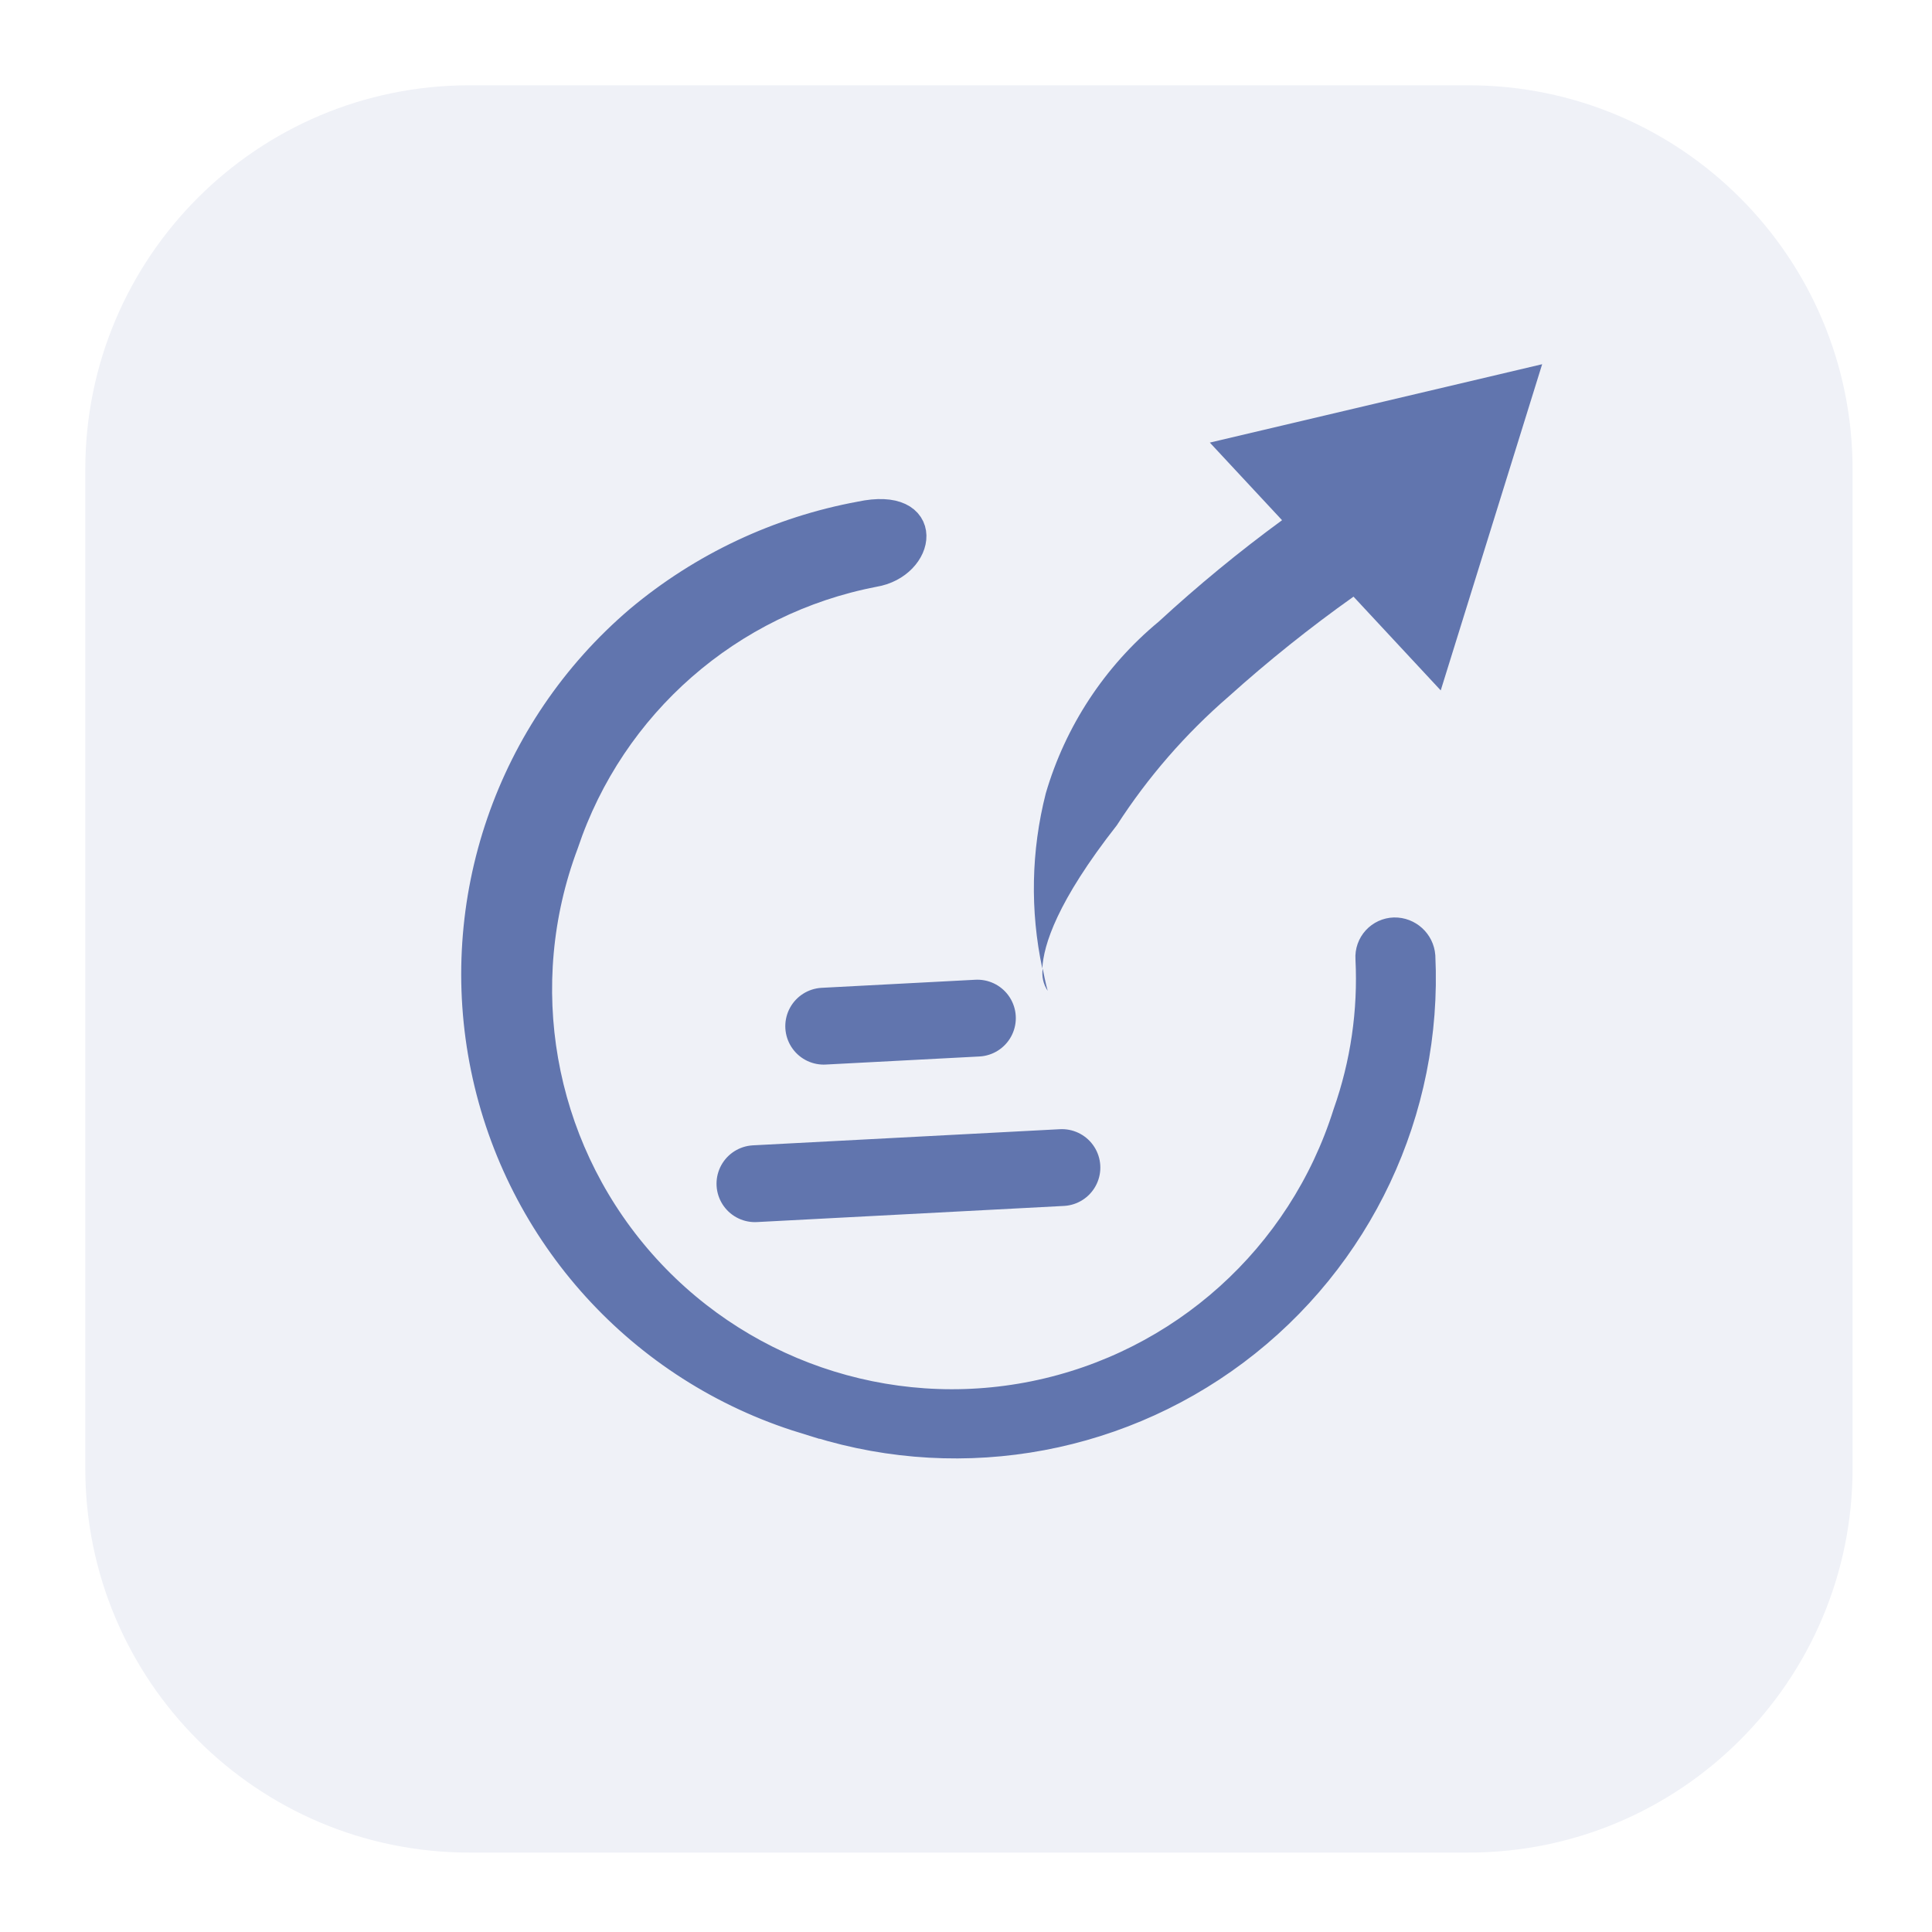
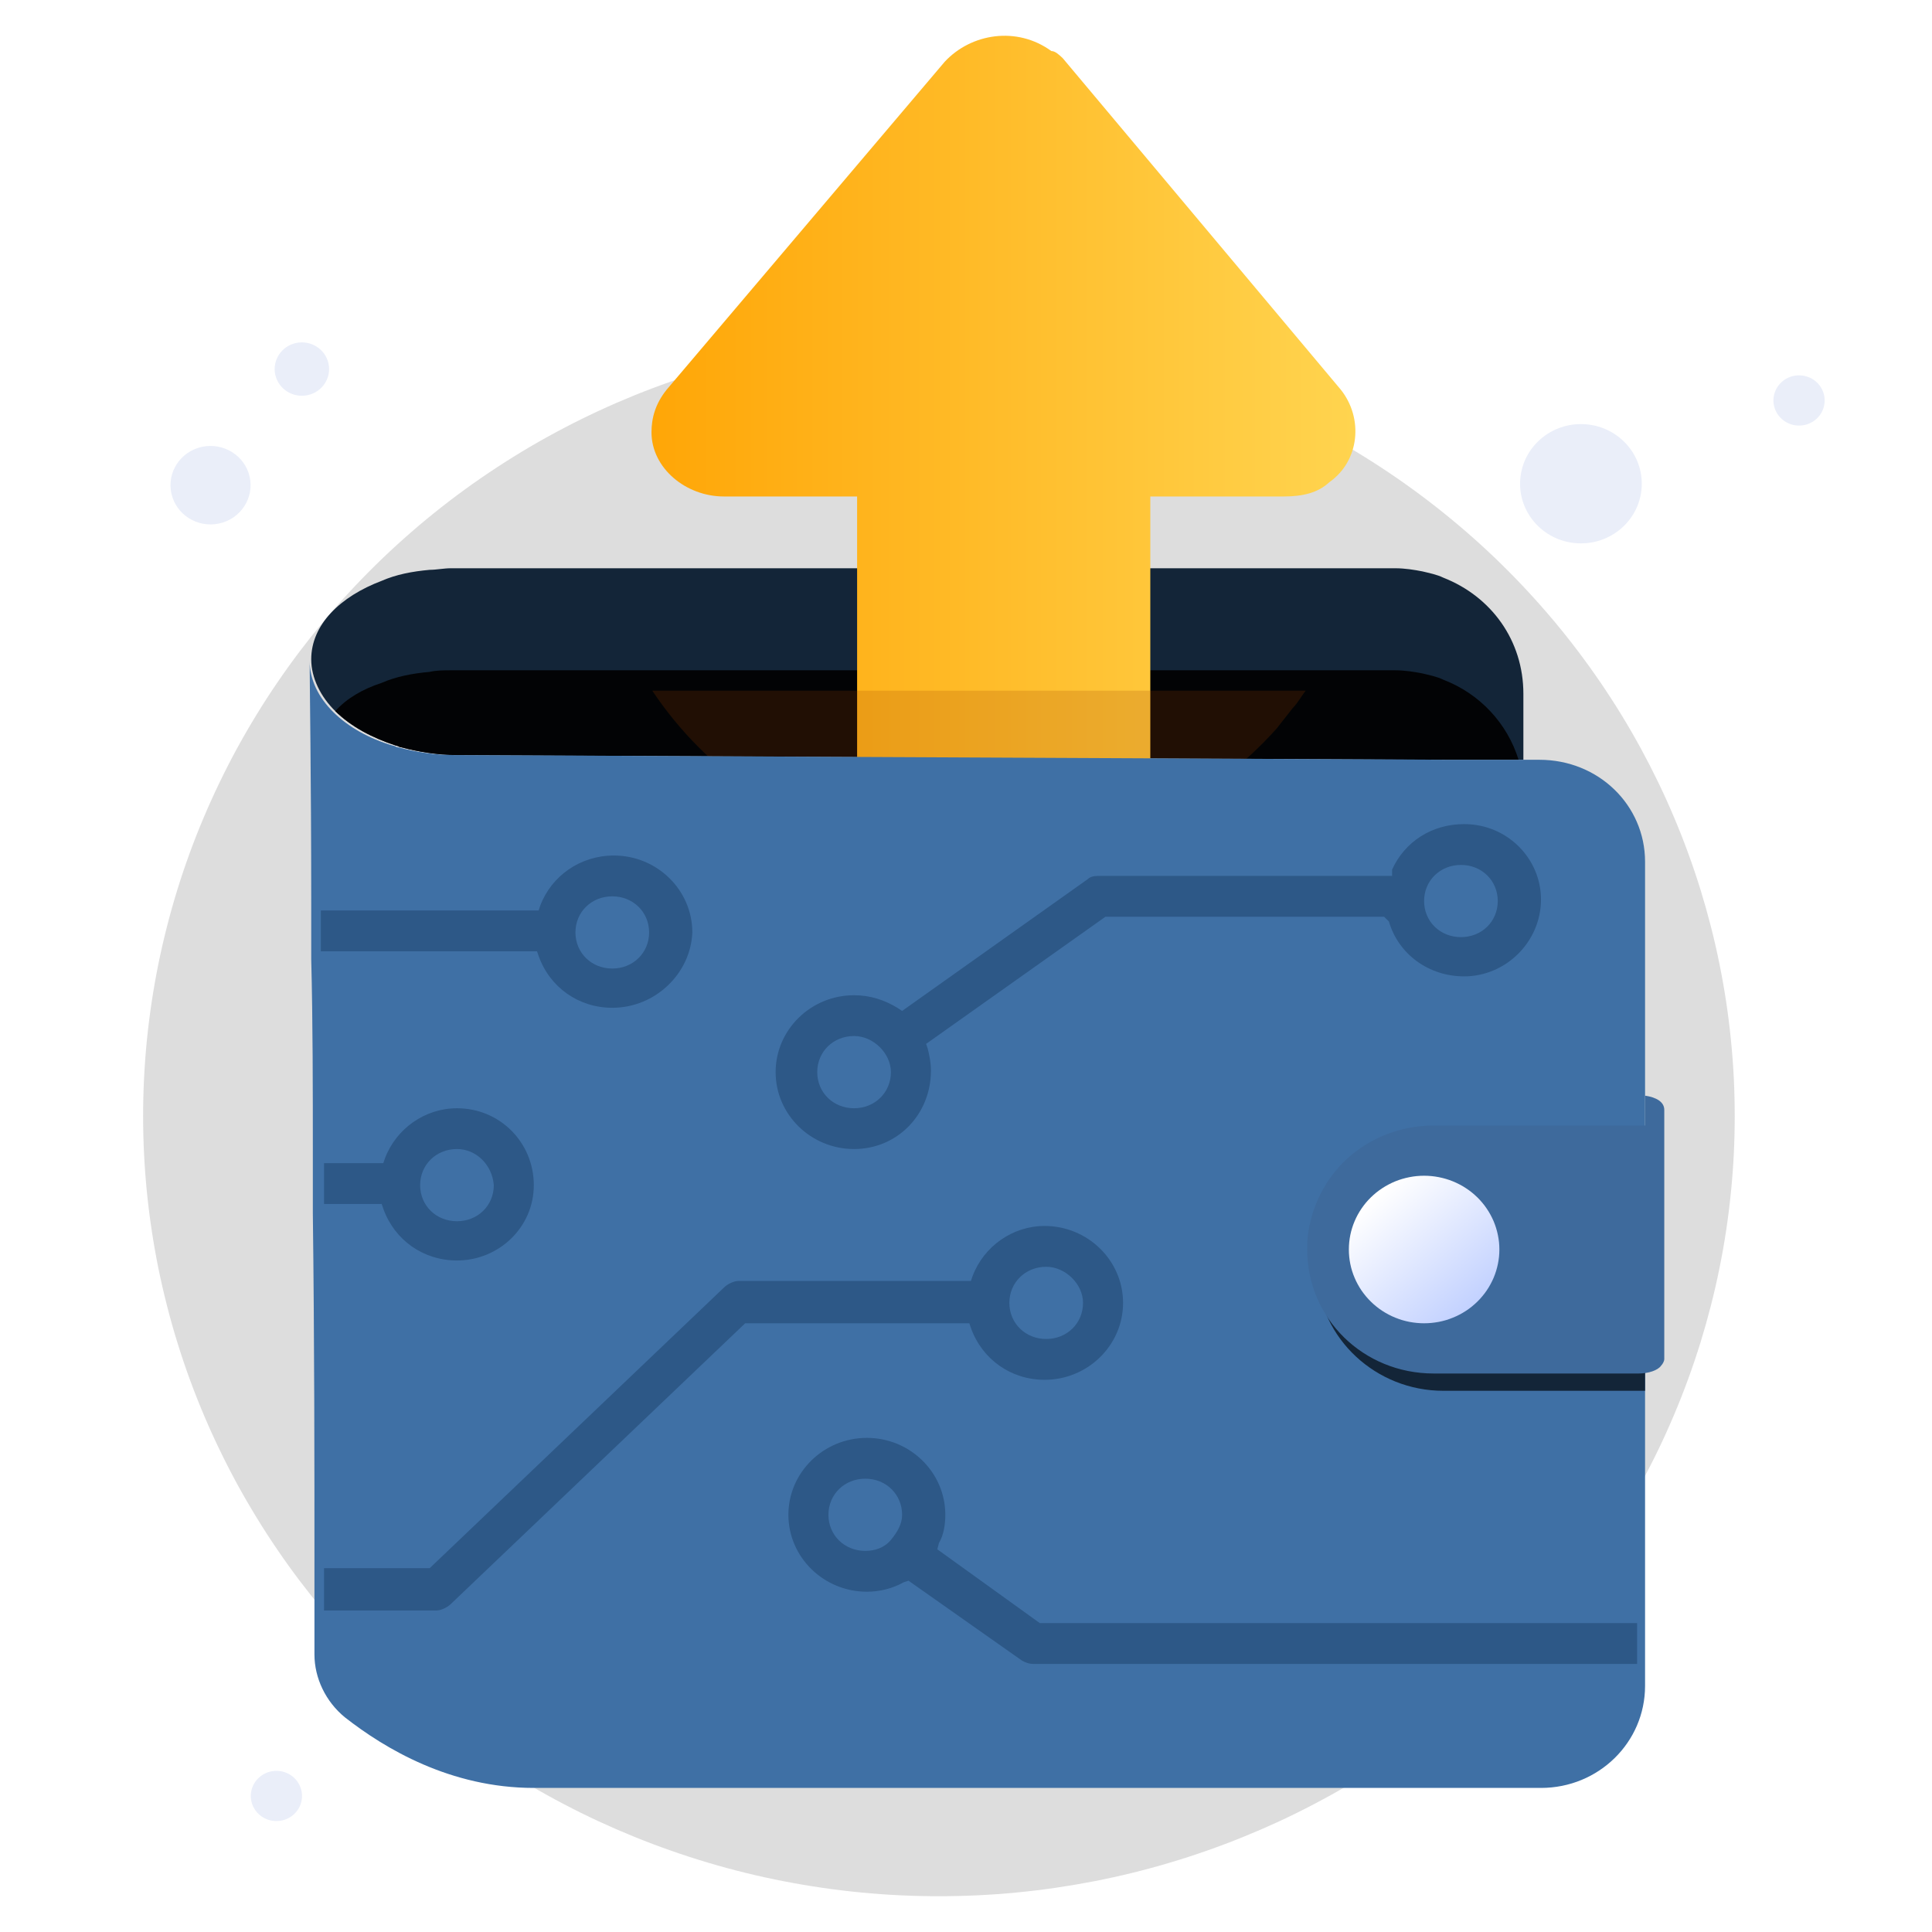
- <svg xmlns="http://www.w3.org/2000/svg" id="vector" width="50" height="50" viewBox="0 0 50.287 50.287">
-   <path fill="#eff1f7" d="M12.22,2.22L38.22,2.22A10,10 0,0 1,48.22 12.22L48.22,38.22A10,10 0,0 1,38.22 48.22L12.22,48.22A10,10 0,0 1,2.22 38.22L2.22,12.22A10,10 0,0 1,12.22 2.22z" id="path_0" />
-   <path fill="#eff1f7" d="M31.59,6.45l0,0A19.79,19.79 59.13,0 1,43.86 31.61l0,0A19.79,19.79 62.82,0 1,18.7 43.87l0,0A19.79,19.79 65.93,0 1,6.43 18.71L6.43,18.71A19.79,19.79 119.58,0 1,31.59 6.45Z" id="path_1" />
-   <path fill="#6175ae" d="M20.93,36.91A12.09,12.09 55.2,0 1,16.66 16.15,12.46 12.46,68.46 0,1 22.4,13.45c1.83,-0.39 1.56,1.23 0.34,1.43a10.64,10.64 112.96,0 0,-8.08 7.07,10.81 10.81,124.6 1,0 20.43,7.05 10.56,10.56 125.87,0 0,0.59 -4.05,0.63 0.63,88.35 0,1 0.61,-0.67 0.66,0.66 119.51,0 1,0.67 0.61A12.1,12.1 127.16,0 1,20.93 36.9Z" stroke="#6175ae" stroke-width="0.8" id="path_2" />
-   <path fill="#00000000" d="M19.65,30.81L27.64,30.39" stroke-linecap="round" stroke="#6175ae" stroke-width="2" id="path_3" />
-   <path fill="#00000000" d="M21.44,26.71L25.44,26.5" stroke-linecap="round" stroke="#6175ae" stroke-width="2" id="path_4" />
-   <path fill="#6175ae" d="M27.27,25.79s-0.06,-0.21 -0.13,-0.58A0.82,0.82 51.74,0 0,27.27 25.79ZM29.07,21.48a15.62,15.62 62.36,0 1,2.91 -3.35,36.18 36.18,0 0,1 3.25,-2.6L37.5,17.97l2.64,-8.49 -8.65,2.04L33.37,13.54a37.08,37.08 119.42,0 0,-3.21 2.64,9.13 9.13,66.68 0,0 -2.94,4.47A10.01,10.01 62.88,0 0,27.13 25.21C27.16,24.6 27.51,23.47 29.07,21.48Z" id="path_5" />
+ <svg xmlns="http://www.w3.org/2000/svg" fill="none" version="1.1" width="54" height="54" viewBox="0 0 54 54">
+   <defs>
+     <clipPath id="master_svg0_130_10693">
+       <rect x="0" y="0" width="54" height="54" rx="0" />
+     </clipPath>
+     <linearGradient x1="-0.002" y1="0.5" x2="1" y2="0.5" id="master_svg1_122_7602">
+       <stop offset="0.289%" stop-color="#FFD44F" stop-opacity="1" />
+       <stop offset="100%" stop-color="#FFA607" stop-opacity="1" />
+     </linearGradient>
+     <linearGradient x1="0.848" y1="0.888" x2="0.185" y2="0.136" id="master_svg2_122_7366">
+       <stop offset="1.132%" stop-color="#C2D1FF" stop-opacity="1" />
+       <stop offset="100%" stop-color="#FFFFFF" stop-opacity="1" />
+     </linearGradient>
+   </defs>
+   <g clip-path="url(#master_svg0_130_10693)">
+     <g>
+       <g>
+         <path d="M6.23,14.604C6.818,14.417,7.14,13.798,6.949,13.222C6.757,12.646,6.126,12.331,5.539,12.518C4.951,12.705,4.629,13.324,4.82,13.9C5.011,14.476,5.642,14.791,6.23,14.604Z" fill="#EAEEF9" fill-opacity="1" />
+       </g>
+       <g>
+         <path d="M8.673,11.025C9.072,10.898,9.291,10.477,9.161,10.085C9.031,9.694,8.602,9.479,8.202,9.606C7.803,9.734,7.584,10.155,7.714,10.546C7.844,10.938,8.273,11.152,8.673,11.025Z" fill="#EAEEF9" fill-opacity="1" />
+       </g>
+       <g>
+         <path d="M45.335,14.751C46.028,14.13,46.077,13.076,45.443,12.396C44.809,11.716,43.734,11.669,43.04,12.29C42.347,12.911,42.298,13.965,42.932,14.645C43.566,15.325,44.641,15.372,45.335,14.751Z" fill="#EAEEF9" fill-opacity="1" />
+       </g>
+       <g>
+         <path d="M50.767,11.711C51.059,11.45,51.079,11.006,50.813,10.719C50.546,10.434,50.093,10.413,49.801,10.675C49.509,10.936,49.488,11.38,49.756,11.667C50.022,11.953,50.475,11.973,50.767,11.711Z" fill="#EAEEF9" fill-opacity="1" />
+       </g>
+       <g>
+         <path d="M8.209,50.716C8.501,50.454,8.521,50.01,8.254,49.724C7.988,49.438,7.535,49.418,7.243,49.68C6.951,49.941,6.93,50.385,7.197,50.671C7.464,50.957,7.917,50.977,8.209,50.716Z" fill="#EAEEF9" fill-opacity="1" />
+       </g>
+       <g>
+         <path d="M48.486,31.195Q48.486,31.73,48.46,32.265Q48.433,32.8,48.379,33.332Q48.326,33.865,48.246,34.394Q48.166,34.924,48.059,35.449Q47.953,35.974,47.82,36.493Q47.687,37.012,47.529,37.525Q47.37,38.037,47.186,38.541Q47.002,39.045,46.793,39.539Q46.584,40.034,46.351,40.518Q46.117,41.002,45.86,41.474Q45.603,41.946,45.322,42.405Q45.041,42.864,44.738,43.309Q44.434,43.754,44.109,44.184Q43.784,44.614,43.438,45.028Q43.091,45.442,42.724,45.838Q42.358,46.235,41.972,46.613Q41.586,46.992,41.181,47.351Q40.776,47.711,40.354,48.051Q39.932,48.39,39.493,48.709Q39.055,49.028,38.601,49.325Q38.147,49.623,37.679,49.898Q37.21,50.173,36.729,50.425Q36.247,50.678,35.754,50.907Q35.26,51.135,34.755,51.34Q34.251,51.545,33.737,51.725Q33.223,51.906,32.7,52.061Q32.178,52.217,31.648,52.347Q31.118,52.477,30.583,52.581Q30.047,52.685,29.507,52.764Q28.967,52.843,28.424,52.895Q27.88,52.948,27.335,52.974Q26.789,53,26.243,53Q25.697,53,25.152,52.974Q24.606,52.948,24.063,52.895Q23.52,52.843,22.98,52.764Q22.439,52.685,21.904,52.581Q21.368,52.477,20.839,52.347Q20.309,52.217,19.786,52.061Q19.264,51.906,18.75,51.725Q18.236,51.545,17.731,51.34Q17.227,51.135,16.733,50.907Q16.239,50.678,15.758,50.425Q15.276,50.173,14.808,49.898Q14.34,49.623,13.886,49.325Q13.432,49.028,12.993,48.709Q12.554,48.39,12.132,48.051Q11.71,47.711,11.306,47.351Q10.901,46.992,10.515,46.613Q10.129,46.235,9.762,45.838Q9.395,45.442,9.049,45.028Q8.703,44.614,8.377,44.184Q8.052,43.754,7.749,43.309Q7.445,42.864,7.165,42.405Q6.884,41.946,6.626,41.474Q6.369,41.002,6.136,40.518Q5.902,40.034,5.693,39.539Q5.484,39.045,5.3,38.541Q5.116,38.037,4.958,37.525Q4.799,37.012,4.667,36.493Q4.534,35.974,4.427,35.449Q4.321,34.924,4.241,34.394Q4.161,33.865,4.107,33.332Q4.054,32.8,4.027,32.265Q4,31.73,4,31.195Q4,30.66,4.027,30.125Q4.054,29.59,4.107,29.058Q4.161,28.525,4.241,27.996Q4.321,27.466,4.427,26.941Q4.534,26.416,4.667,25.897Q4.799,25.378,4.958,24.865Q5.116,24.353,5.3,23.849Q5.484,23.345,5.693,22.851Q5.902,22.356,6.136,21.872Q6.369,21.388,6.626,20.916Q6.884,20.444,7.165,19.985Q7.445,19.526,7.749,19.081Q8.052,18.636,8.377,18.206Q8.703,17.776,9.049,17.362Q9.395,16.948,9.762,16.552Q10.129,16.155,10.515,15.777Q10.901,15.398,11.306,15.039Q11.71,14.679,12.132,14.34Q12.554,14,12.993,13.681Q13.432,13.362,13.886,13.065Q14.34,12.767,14.808,12.492Q15.276,12.217,15.758,11.965Q16.239,11.712,16.733,11.484Q17.227,11.255,17.731,11.05Q18.236,10.845,18.75,10.665Q19.264,10.484,19.786,10.329Q20.309,10.174,20.839,10.043Q21.368,9.913,21.904,9.809Q22.439,9.705,22.98,9.626Q23.52,9.547,24.063,9.495Q24.606,9.443,25.152,9.416Q25.697,9.39,26.243,9.39Q26.789,9.39,27.335,9.416Q27.88,9.443,28.424,9.495Q28.967,9.547,29.507,9.626Q30.047,9.705,30.583,9.809Q31.118,9.913,31.648,10.043Q32.178,10.174,32.7,10.329Q33.223,10.484,33.737,10.665Q34.251,10.845,34.755,11.05Q35.26,11.255,35.754,11.484Q36.247,11.712,36.729,11.965Q37.21,12.217,37.679,12.492Q38.147,12.767,38.601,13.065Q39.055,13.362,39.493,13.681Q39.932,14,40.354,14.34Q40.776,14.679,41.181,15.039Q41.586,15.398,41.972,15.777Q42.358,16.155,42.724,16.552Q43.091,16.948,43.438,17.362Q43.784,17.776,44.109,18.206Q44.434,18.636,44.738,19.081Q45.041,19.526,45.322,19.985Q45.603,20.444,45.86,20.916Q46.117,21.388,46.351,21.872Q46.584,22.356,46.793,22.851Q47.002,23.345,47.186,23.849Q47.37,24.353,47.529,24.865Q47.687,25.378,47.82,25.897Q47.953,26.416,48.059,26.941Q48.166,27.466,48.246,27.996Q48.326,28.525,48.379,29.058Q48.433,29.59,48.46,30.125Q48.486,30.66,48.486,31.195Z" fill="#DDDDDD" fill-opacity="1" />
+       </g>
+       <g>
+         <path d="M42.579,19.393L42.579,21.236L42.445,21.236L40.61,21.236L12.772,21.104C12.235,21.104,11.698,21.016,11.206,20.885C11.161,20.885,11.116,20.841,11.071,20.841C10.4,20.621,9.818,20.314,9.371,19.876C8.968,19.481,8.699,18.954,8.699,18.428C8.699,17.463,9.505,16.673,10.669,16.234C11.071,16.058,11.519,15.971,12.011,15.927C12.19,15.927,12.414,15.883,12.593,15.883L38.999,15.883C39.267,15.883,39.536,15.927,39.759,15.971C39.938,16.015,40.162,16.058,40.341,16.146C41.684,16.673,42.579,17.902,42.579,19.393Z" fill="#132538" fill-opacity="1" />
+       </g>
+       <g>
+         <path d="M42.445,21.236L40.61,21.236L12.772,21.104C12.235,21.104,11.698,21.016,11.206,20.885C11.161,20.885,11.116,20.841,11.071,20.841C10.4,20.621,9.818,20.314,9.371,19.876C9.684,19.525,10.132,19.261,10.669,19.086C11.071,18.91,11.519,18.823,12.011,18.779C12.19,18.735,12.414,18.735,12.593,18.735L38.999,18.735C39.267,18.735,39.536,18.779,39.759,18.823C39.938,18.867,40.162,18.91,40.341,18.998C41.371,19.393,42.132,20.227,42.445,21.236Z" fill="#020305" fill-opacity="1" />
+       </g>
+       <g transform="matrix(-1,-5.2146120310681e-8,5.2146120310681e-8,-1,75.76744,49.66667)">
+         <path d="M46.064,48.041L38.294,38.778C37.656,37.981,37.762,36.786,38.613,36.188C38.933,35.89,39.359,35.79,39.891,35.79L43.616,35.79L43.616,26.726C43.616,25.73,44.467,24.833,45.638,24.833L49.788,24.833C50.853,24.833,51.811,25.631,51.811,26.726L51.811,35.79L55.536,35.79C56.601,35.79,57.558,36.586,57.558,37.583C57.558,37.981,57.452,38.38,57.132,38.778L49.362,47.941C48.618,48.739,47.341,48.938,46.382,48.24C46.276,48.24,46.17,48.141,46.064,48.041Z" fill="url(#master_svg1_122_7602)" fill-opacity="1" />
+       </g>
+       <g style="opacity:0.2;">
+         <path d="M36.493,19.305C36.358,19.481,36.268,19.656,36.134,19.788C36,19.963,35.821,20.183,35.687,20.358C34.747,21.411,33.583,22.289,32.33,22.903C32.106,23.034,31.838,23.122,31.614,23.254C31.211,23.429,30.808,23.561,30.361,23.693C28.705,24.175,26.915,24.263,25.124,23.868C22.171,23.254,19.754,21.587,18.232,19.305L36.493,19.305L36.493,19.305Z" fill="#994300" fill-opacity="1" />
+       </g>
+       <g>
+         <path d="M45.98,24.087L45.98,47.121C45.98,48.7,44.682,49.973,43.071,49.973L14.92,49.973C12.593,49.973,10.758,48.876,9.639,47.999C9.102,47.56,8.789,46.901,8.789,46.243C8.789,45.936,8.789,45.585,8.789,45.234C8.789,44.752,8.789,44.225,8.789,43.655C8.789,41.023,8.789,37.513,8.744,33.915C8.744,33.389,8.744,32.862,8.744,32.336C8.744,30.449,8.744,28.563,8.699,26.807C8.699,26.281,8.699,25.755,8.699,25.228C8.699,21.718,8.655,19.086,8.655,18.471C8.655,19.524,9.639,20.446,10.982,20.841C11.027,20.841,11.071,20.885,11.116,20.885C11.608,21.016,12.145,21.104,12.682,21.104L40.52,21.236L42.534,21.236L43.026,21.236C44.682,21.236,45.98,22.508,45.98,24.087Z" fill="#3F70A5" fill-opacity="1" />
+       </g>
+       <g>
+         <path d="M40.341,31.941C39.357,31.941,38.462,32.336,37.835,32.95C37.209,33.564,36.805,34.441,36.805,35.407C36.805,35.451,36.805,35.539,36.805,35.582C36.895,37.425,38.462,38.873,40.341,38.873L45.98,38.873L45.98,31.941L40.341,31.941Z" fill="#132538" fill-opacity="1" />
+       </g>
+       <g>
+         <path d="M45.98,30.624L45.98,31.458C45.936,31.458,45.891,31.458,45.801,31.458L40.073,31.458C39.088,31.458,38.193,31.853,37.567,32.467C36.985,33.038,36.582,33.871,36.537,34.748C36.537,34.793,36.537,34.88,36.537,34.924C36.537,36.854,38.104,38.39,40.073,38.39L45.801,38.39C46.07,38.39,46.339,38.303,46.428,38.171C46.473,38.127,46.517,38.039,46.517,37.995L46.517,31.02C46.517,30.8,46.294,30.669,45.98,30.624Z" fill="#3E6A9C" fill-opacity="1" />
+       </g>
+       <g>
+         <path d="M41.908,34.924Q41.908,35.026,41.898,35.126Q41.887,35.227,41.867,35.327Q41.847,35.426,41.817,35.523Q41.787,35.62,41.748,35.713Q41.708,35.807,41.659,35.896Q41.611,35.986,41.553,36.07Q41.496,36.154,41.43,36.232Q41.365,36.311,41.292,36.382Q41.218,36.454,41.139,36.518Q41.059,36.583,40.973,36.639Q40.887,36.695,40.796,36.743Q40.705,36.791,40.609,36.829Q40.514,36.868,40.415,36.898Q40.316,36.927,40.215,36.947Q40.113,36.966,40.01,36.976Q39.908,36.986,39.804,36.986Q39.701,36.986,39.598,36.976Q39.495,36.966,39.394,36.947Q39.292,36.927,39.194,36.898Q39.095,36.868,38.999,36.829Q38.904,36.791,38.813,36.743Q38.721,36.695,38.636,36.639Q38.55,36.583,38.47,36.518Q38.39,36.454,38.317,36.382Q38.244,36.311,38.178,36.232Q38.113,36.154,38.055,36.07Q37.998,35.986,37.949,35.896Q37.9,35.807,37.861,35.713Q37.821,35.62,37.791,35.523Q37.761,35.426,37.741,35.327Q37.721,35.227,37.711,35.126Q37.701,35.026,37.701,34.924Q37.701,34.823,37.711,34.722Q37.721,34.621,37.741,34.522Q37.761,34.423,37.791,34.326Q37.821,34.229,37.861,34.135Q37.9,34.042,37.949,33.952Q37.998,33.863,38.055,33.779Q38.113,33.694,38.178,33.616Q38.244,33.538,38.317,33.466Q38.39,33.395,38.47,33.33Q38.55,33.266,38.636,33.21Q38.721,33.153,38.813,33.106Q38.904,33.058,38.999,33.019Q39.095,32.98,39.194,32.951Q39.292,32.922,39.394,32.902Q39.495,32.882,39.598,32.872Q39.701,32.862,39.804,32.862Q39.908,32.862,40.01,32.872Q40.113,32.882,40.215,32.902Q40.316,32.922,40.415,32.951Q40.514,32.98,40.609,33.019Q40.705,33.058,40.796,33.106Q40.887,33.153,40.973,33.21Q41.059,33.266,41.139,33.33Q41.218,33.395,41.292,33.466Q41.365,33.538,41.43,33.616Q41.496,33.694,41.553,33.779Q41.611,33.863,41.659,33.952Q41.708,34.042,41.748,34.135Q41.787,34.229,41.817,34.326Q41.847,34.423,41.867,34.522Q41.887,34.621,41.898,34.722Q41.908,34.823,41.908,34.924Z" fill="url(#master_svg2_122_7366)" fill-opacity="1" />
+       </g>
+       <g>
+         <path d="M28.571,46.419C28.66,46.463,28.75,46.507,28.884,46.507L45.757,46.507L45.757,45.366L29.063,45.366L26.199,43.304L26.243,43.129C26.377,42.909,26.422,42.602,26.422,42.339C26.422,41.154,25.438,40.189,24.23,40.189C23.021,40.189,22.036,41.154,22.036,42.339C22.036,43.523,23.021,44.489,24.23,44.489C24.587,44.489,24.946,44.401,25.259,44.225L25.393,44.181L28.571,46.419ZM23.155,42.339C23.155,41.769,23.603,41.33,24.185,41.33C24.767,41.33,25.214,41.769,25.214,42.339C25.214,42.602,25.08,42.822,24.901,43.041C24.722,43.26,24.453,43.348,24.185,43.348C23.603,43.348,23.155,42.909,23.155,42.339Z" fill-rule="evenodd" fill="#2D5887" fill-opacity="1" />
+       </g>
+       <g>
+         <path d="M9.057,43.83L9.057,45.015L12.19,45.015C12.324,45.015,12.503,44.927,12.593,44.84L20.828,36.986L27.093,36.986L27.138,37.118C27.452,37.995,28.257,38.566,29.197,38.566C30.405,38.566,31.39,37.6,31.39,36.416C31.39,35.232,30.405,34.266,29.197,34.266C28.302,34.266,27.496,34.836,27.183,35.67L27.138,35.802L20.649,35.802C20.514,35.802,20.335,35.889,20.246,35.977L12.011,43.83L9.057,43.83ZM28.212,36.416C28.212,35.846,28.66,35.407,29.242,35.407C29.779,35.407,30.271,35.889,30.271,36.416C30.271,36.986,29.824,37.425,29.242,37.425C28.66,37.425,28.212,36.986,28.212,36.416Z" fill-rule="evenodd" fill="#2D5887" fill-opacity="1" />
+       </g>
+       <g>
+         <path d="M15.055,26.72C15.367,27.597,16.173,28.168,17.113,28.168C18.321,28.168,19.306,27.203,19.351,26.062C19.351,24.877,18.366,23.912,17.158,23.912C16.218,23.912,15.412,24.483,15.099,25.316L15.055,25.448L8.968,25.448L8.968,26.589L15.01,26.589L15.055,26.72ZM16.084,26.062C16.084,25.491,16.531,25.053,17.113,25.053C17.695,25.053,18.143,25.491,18.143,26.062C18.143,26.632,17.695,27.071,17.113,27.071C16.531,27.071,16.084,26.632,16.084,26.062Z" fill-rule="evenodd" fill="#2D5887" fill-opacity="1" />
+       </g>
+       <g>
+         <path d="M10.713,33.783C11.026,34.661,11.832,35.231,12.772,35.231C13.936,35.231,14.92,34.31,14.92,33.125C14.92,31.941,13.98,30.976,12.772,30.976C11.877,30.976,11.071,31.546,10.758,32.38L10.713,32.511L9.057,32.511L9.057,33.652L10.668,33.652L10.713,33.783ZM11.743,33.125C11.743,32.555,12.19,32.116,12.772,32.116C13.309,32.116,13.757,32.555,13.802,33.125C13.802,33.696,13.354,34.134,12.772,34.134C12.19,34.134,11.743,33.696,11.743,33.125Z" fill-rule="evenodd" fill="#2D5887" fill-opacity="1" />
+       </g>
+       <g>
+         <path d="M21.679,29.967C21.679,31.151,22.663,32.116,23.871,32.116C25.08,32.116,26.02,31.151,26.02,29.923C26.02,29.703,25.975,29.484,25.93,29.309L25.885,29.177L30.898,25.623L38.685,25.623L38.82,25.755C39.088,26.676,39.938,27.29,40.923,27.29C42.087,27.29,43.071,26.325,43.071,25.14C43.071,24,42.132,23.034,40.923,23.034C40.028,23.034,39.267,23.517,38.909,24.307L38.909,24.482L30.764,24.482C30.629,24.482,30.495,24.482,30.406,24.57L25.214,28.256L25.08,28.168C24.722,27.949,24.319,27.817,23.871,27.817C22.663,27.817,21.679,28.782,21.679,29.967ZM40.834,24.175C40.252,24.175,39.804,24.614,39.804,25.184C39.804,25.755,40.252,26.193,40.834,26.193C41.416,26.193,41.863,25.755,41.863,25.184C41.863,24.614,41.416,24.175,40.834,24.175ZM23.871,28.957C23.289,28.957,22.842,29.396,22.842,29.967C22.842,30.537,23.289,30.976,23.871,30.976C24.453,30.976,24.901,30.537,24.901,29.967C24.901,29.44,24.408,28.957,23.871,28.957Z" fill-rule="evenodd" fill="#2D5887" fill-opacity="1" />
+       </g>
+     </g>
+   </g>
</svg>
